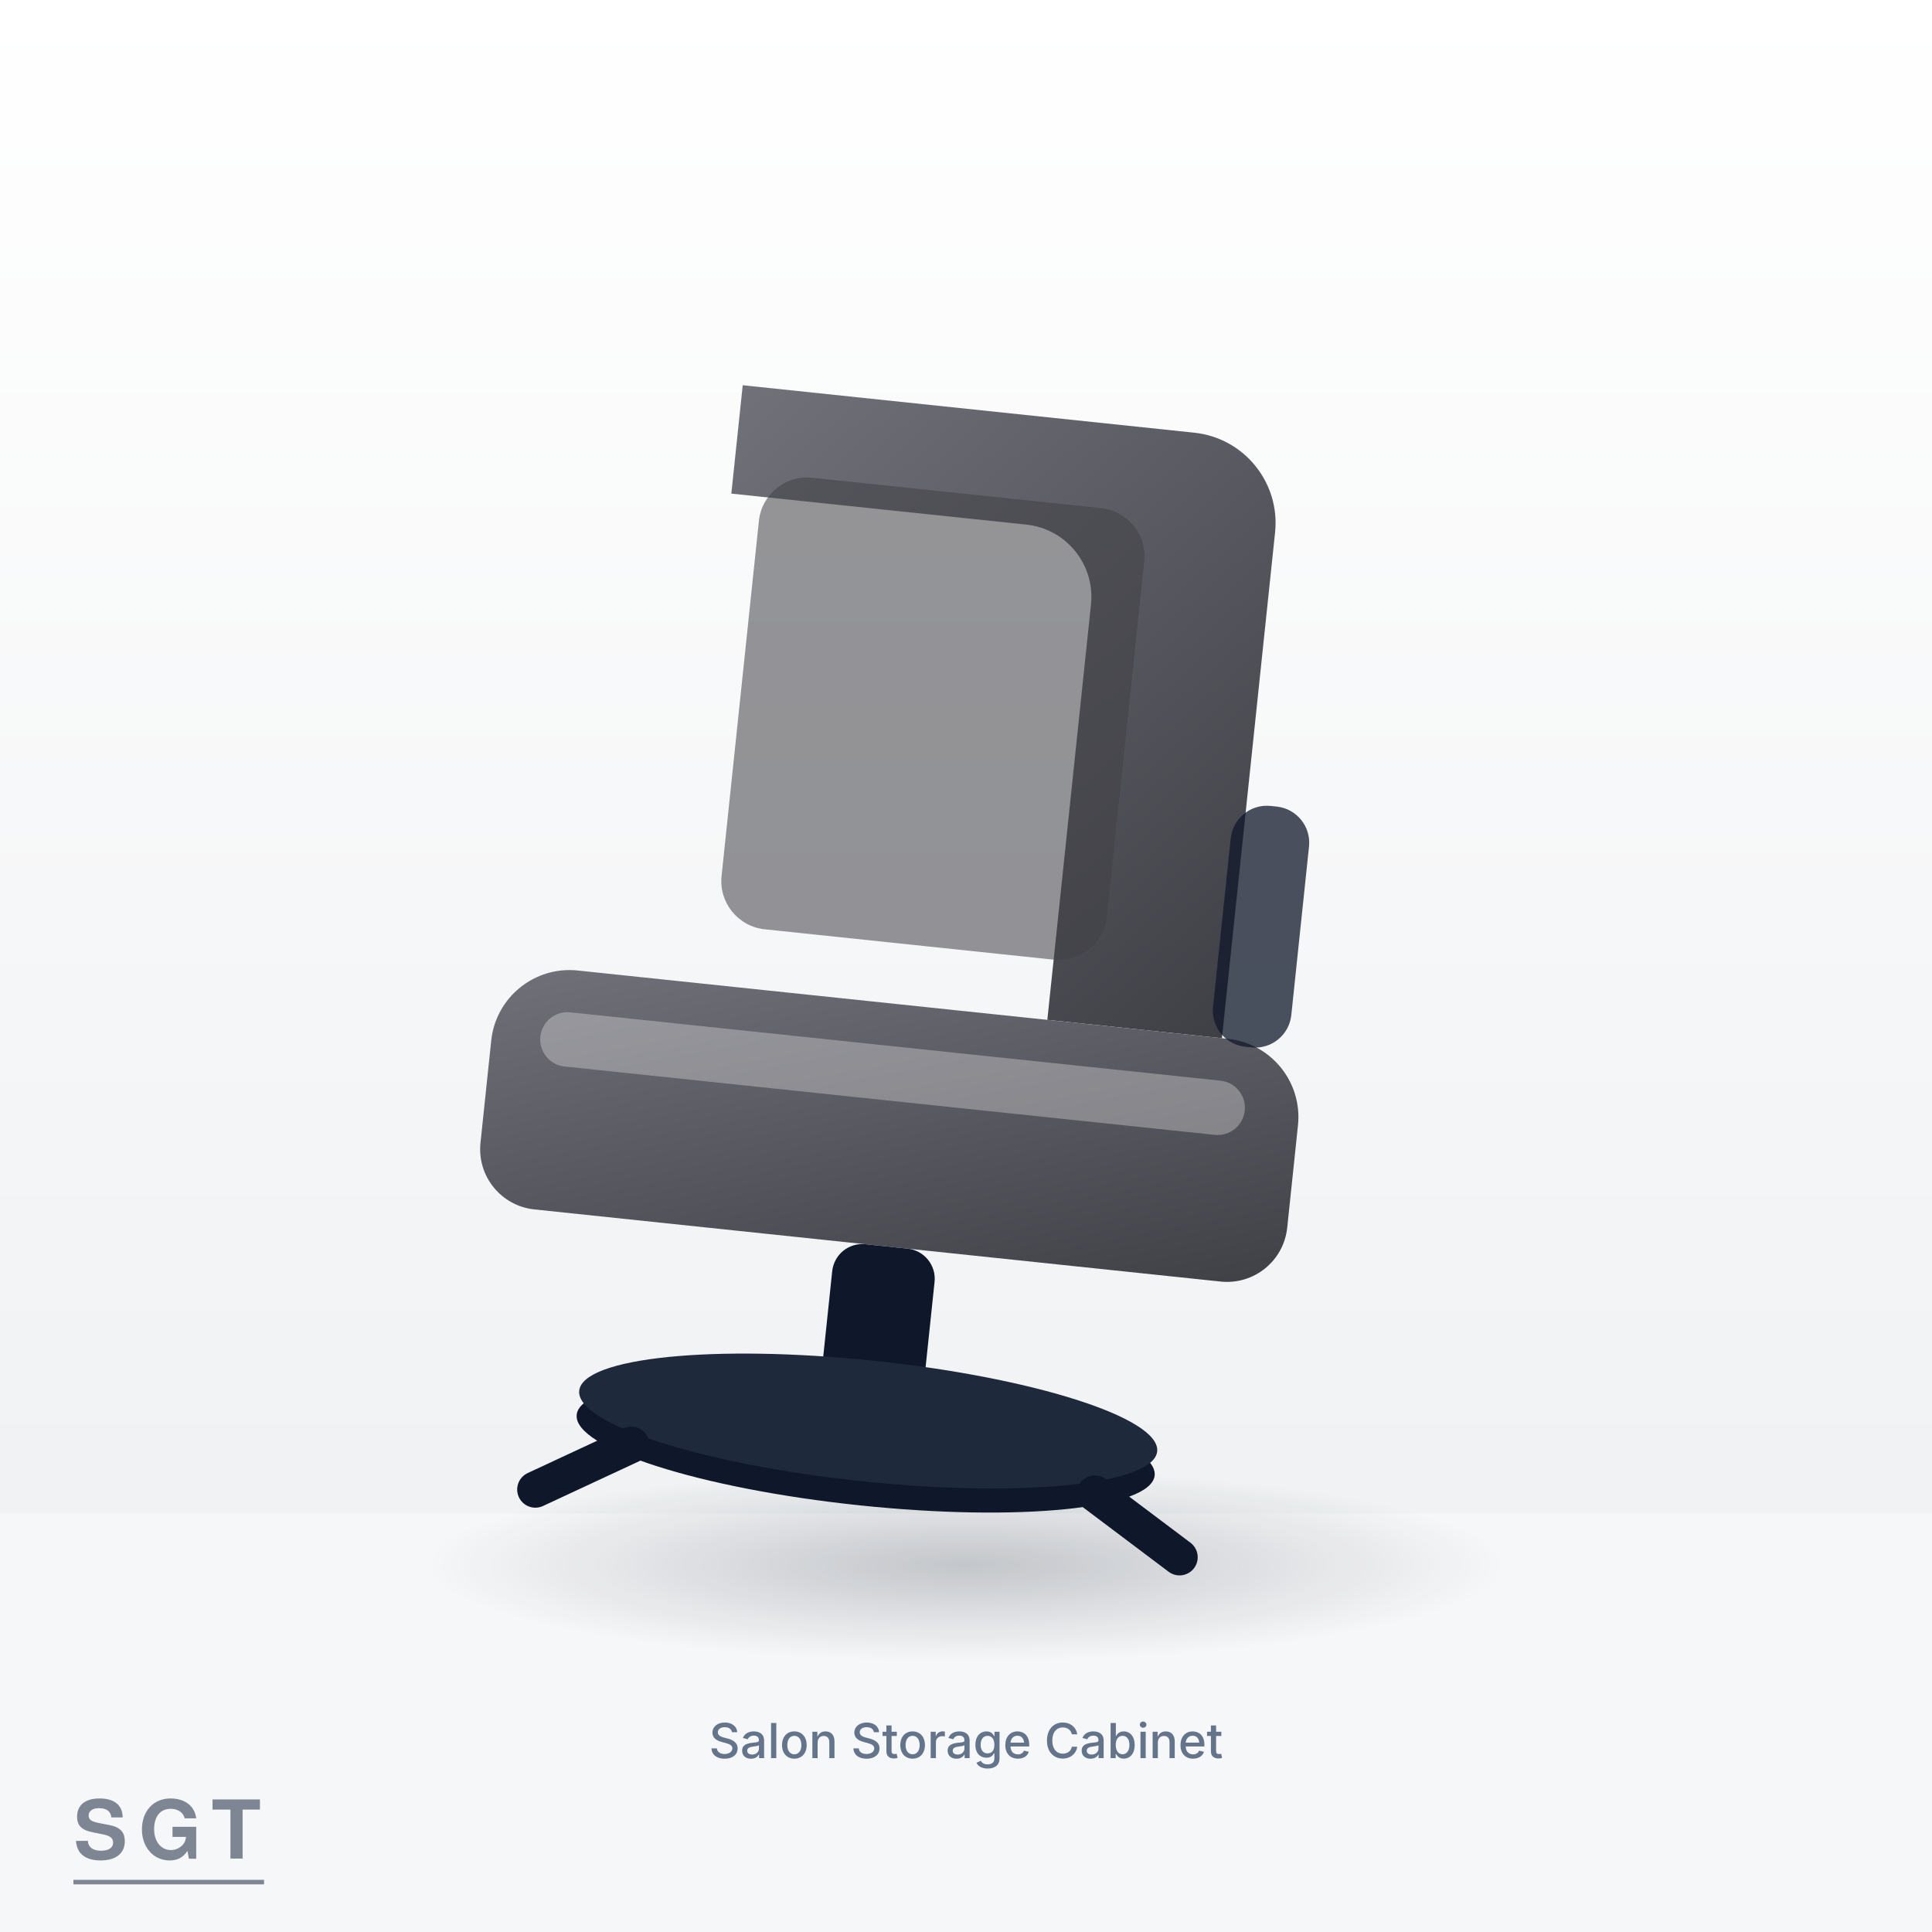
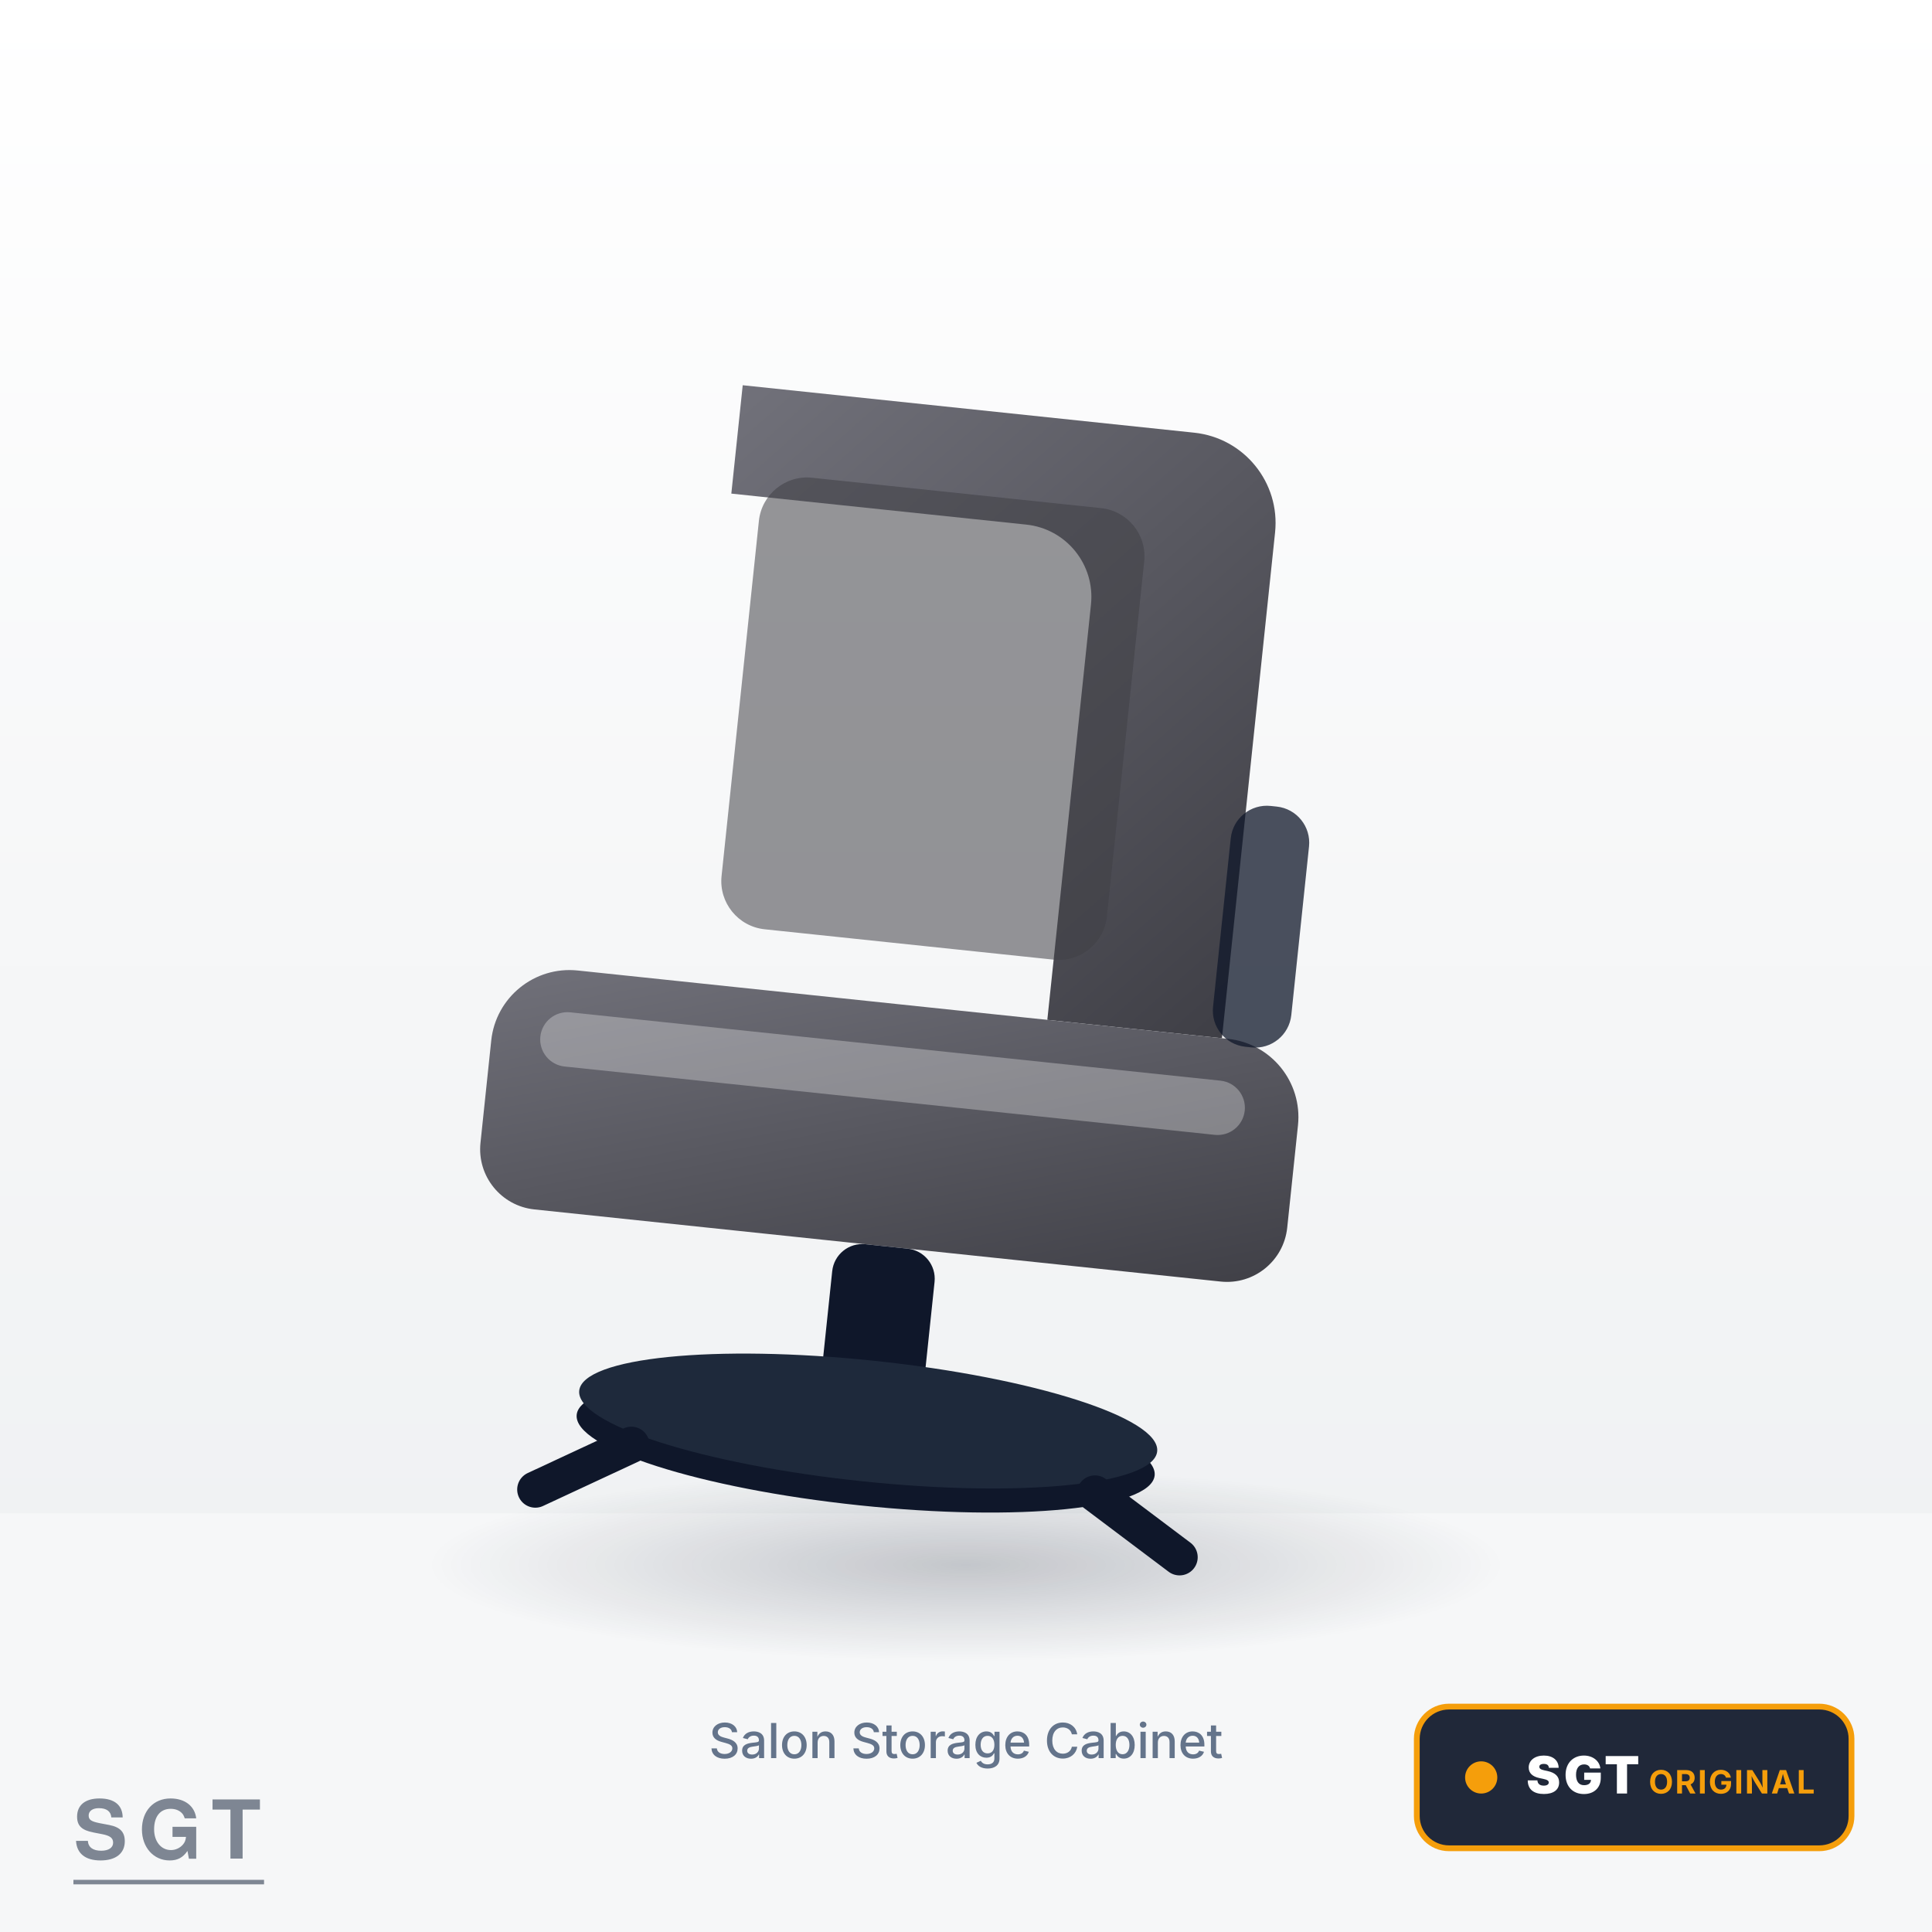
<svg xmlns="http://www.w3.org/2000/svg" viewBox="0 0 600 600" width="600" height="600" role="img" aria-label="Salon Storage Cabinet — Salon Furniture">
  <defs>
    <linearGradient id="bg" x1="0" y1="0" x2="0" y2="1">
      <stop offset="0%" stop-color="#ffffff" />
      <stop offset="100%" stop-color="#eceef0" />
    </linearGradient>
    <linearGradient id="body" x1="0" y1="0" x2="1" y2="1">
      <stop offset="0%" stop-color="#71717a" />
      <stop offset="100%" stop-color="#3f3f46" />
    </linearGradient>
    <linearGradient id="stroke" x1="0" y1="0" x2="1" y2="1">
      <stop offset="0%" stop-color="#71717a" />
      <stop offset="100%" stop-color="#3f3f46" />
    </linearGradient>
    <radialGradient id="shadow" cx="50%" cy="50%">
      <stop offset="0%" stop-color="#0f172a" stop-opacity="0.22" />
      <stop offset="100%" stop-color="#0f172a" stop-opacity="0" />
    </radialGradient>
  </defs>
  <rect width="600" height="600" fill="url(#bg)" />
  <rect y="470" width="600" height="130" fill="#f6f7f8" />
  <ellipse cx="300" cy="486" rx="168" ry="30" fill="url(#shadow)" />
  <g transform="translate(310 300) rotate(6) scale(0.94) translate(-300 -300)">
    <path d="M196 118h150a30 30 0 0 1 30 30v168h-58V178a24 24 0 0 0-24-24h-98z" fill="url(#body)" />
    <rect x="206" y="146" width="128" height="150" rx="16" fill="#3f3f46" opacity="0.55" />
    <path d="M162 316h216a26 26 0 0 1 26 26v34a20 20 0 0 1-20 20H156a20 20 0 0 1-20-20v-34a26 26 0 0 1 26-26z" fill="url(#body)" />
    <rect x="152" y="330" width="234" height="18" rx="9" fill="#ffffff" opacity="0.3" />
    <rect x="372" y="238" width="26" height="80" rx="12" fill="#0f172a" opacity="0.75" />
    <rect x="256" y="396" width="34" height="52" rx="10" fill="#0f172a" />
    <ellipse cx="273" cy="462" rx="96" ry="20" fill="#0f172a" />
    <ellipse cx="273" cy="454" rx="96" ry="20" fill="#1e293b" />
    <path d="M196 470l-30 18M350 470l30 18" stroke="#0f172a" stroke-width="12" stroke-linecap="round" />
  </g>
  <text x="300" y="546" font-family="ui-sans-serif,system-ui,-apple-system,sans-serif" font-size="15" font-weight="500" fill="#64748b" text-anchor="middle">Salon Storage Cabinet</text>
  <g id="sgt-mark" opacity="0.62">
    <text x="22.8" y="577.2" fill="#334155" font-family="Helvetica Neue, Helvetica, Arial, sans-serif" font-size="25.2" font-weight="600" letter-spacing="3.53">SGT</text>
    <rect x="22.8" y="583.8" width="59.2" height="1.4" fill="#334155" />
  </g>
+   <g id="sgt-brand-tag" transform="translate(440, 530)">
+     <rect x="0" y="0" width="135" height="44" rx="10" fill="#0f172a" fill-opacity="0.92" stroke="#f59e0b" stroke-width="1.8" />
+     <circle cx="20" cy="22" r="5" fill="#f59e0b" />
+     <text x="34" y="27" font-family="system-ui, -apple-system, sans-serif" font-weight="900" font-size="16" fill="#ffffff" letter-spacing="1">SGT</text>
+     <text x="72" y="27" font-family="system-ui, -apple-system, sans-serif" font-weight="700" font-size="10" fill="#f59e0b" letter-spacing="0.5">ORIGINAL</text>
+   </g>
</svg>
